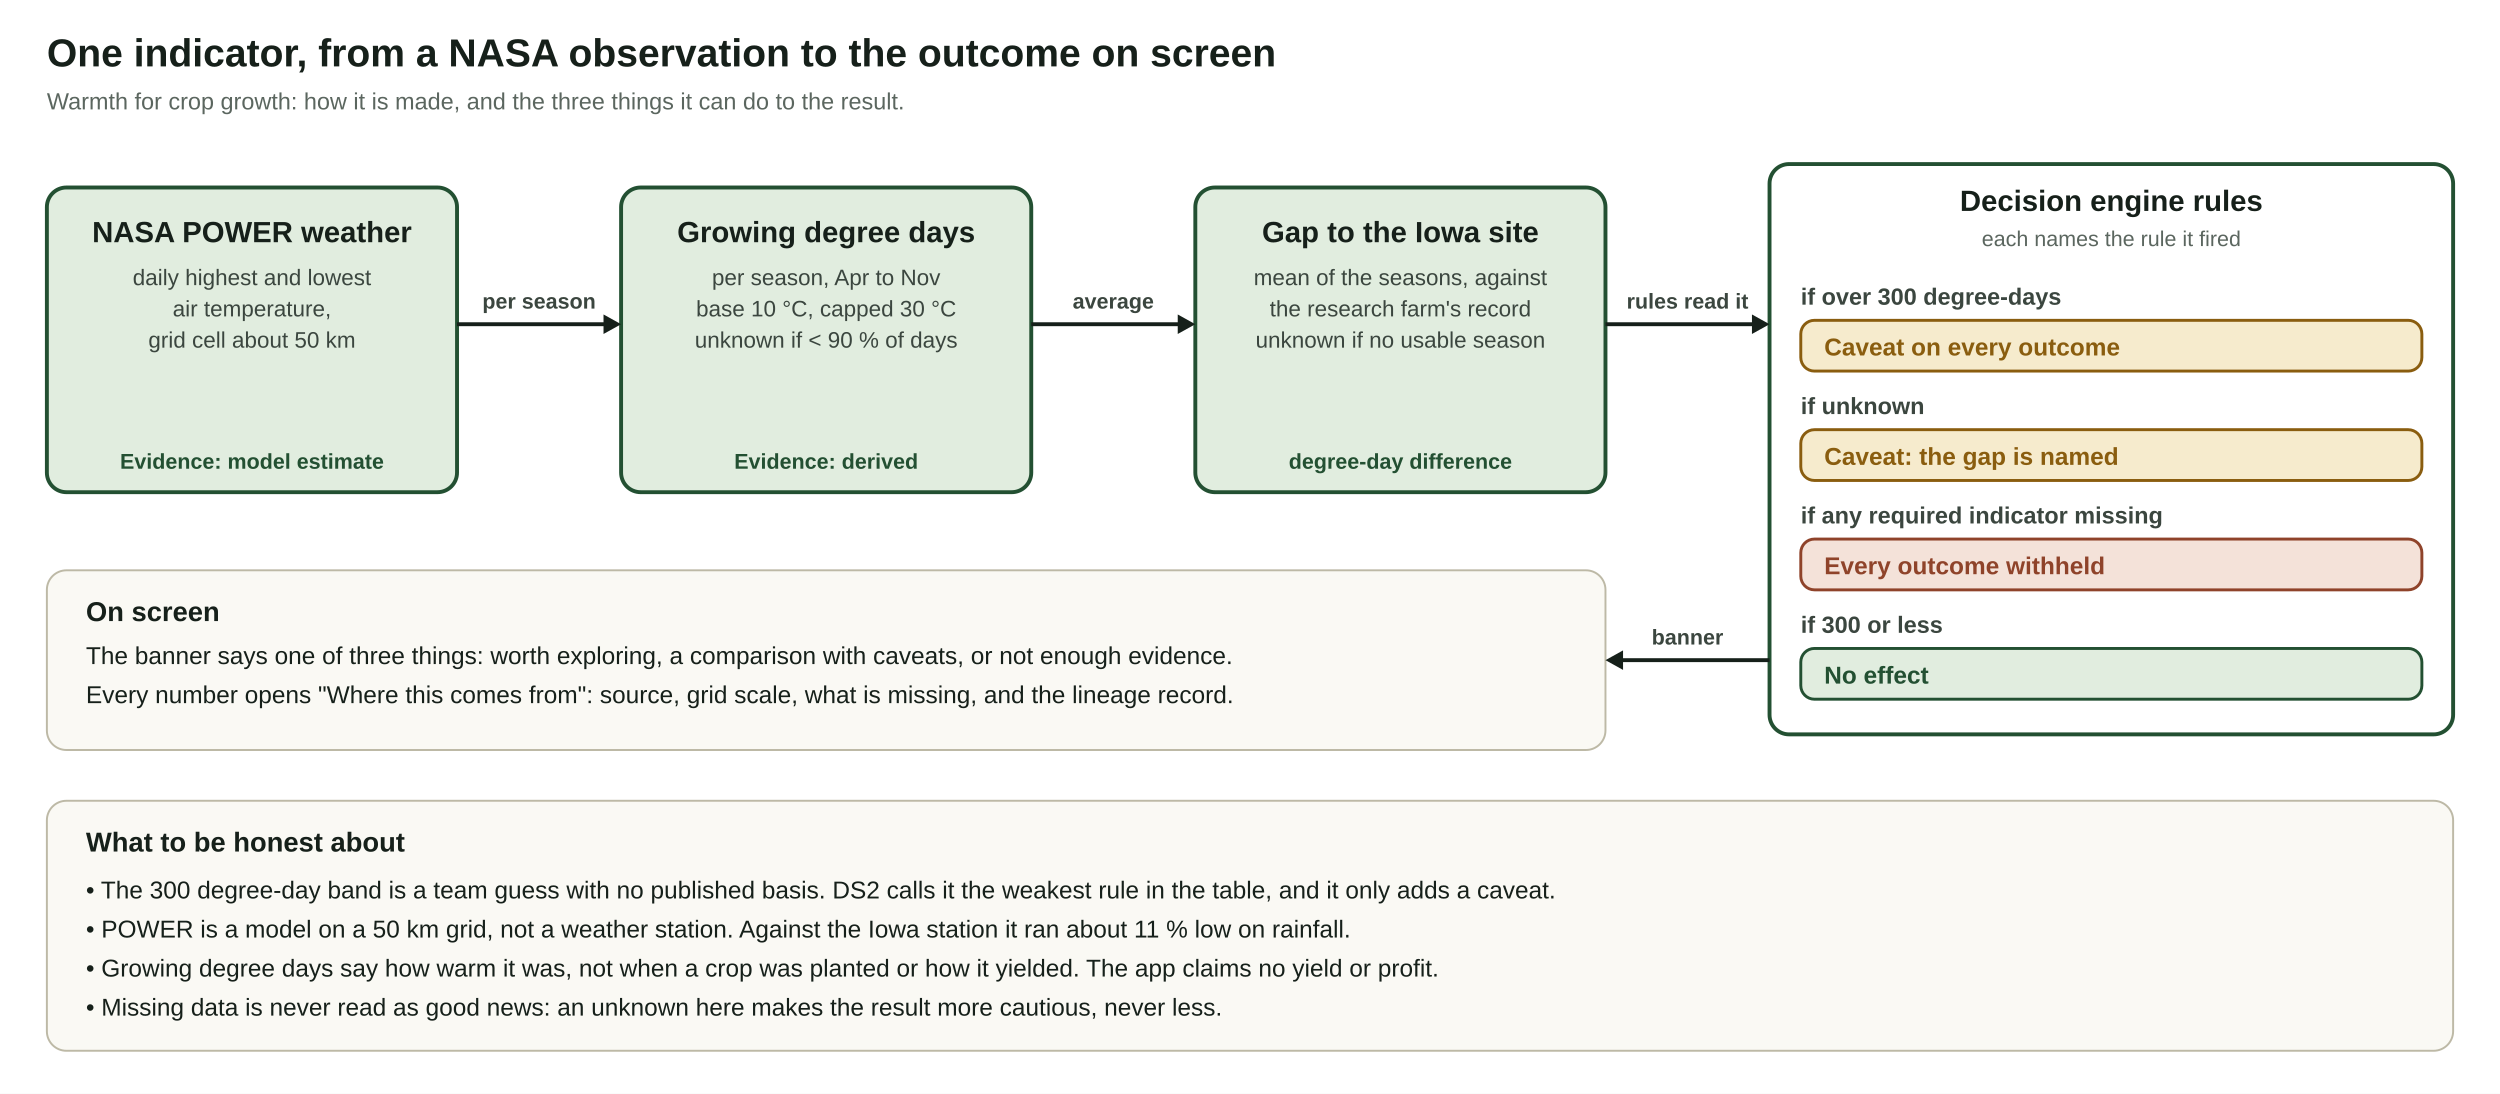
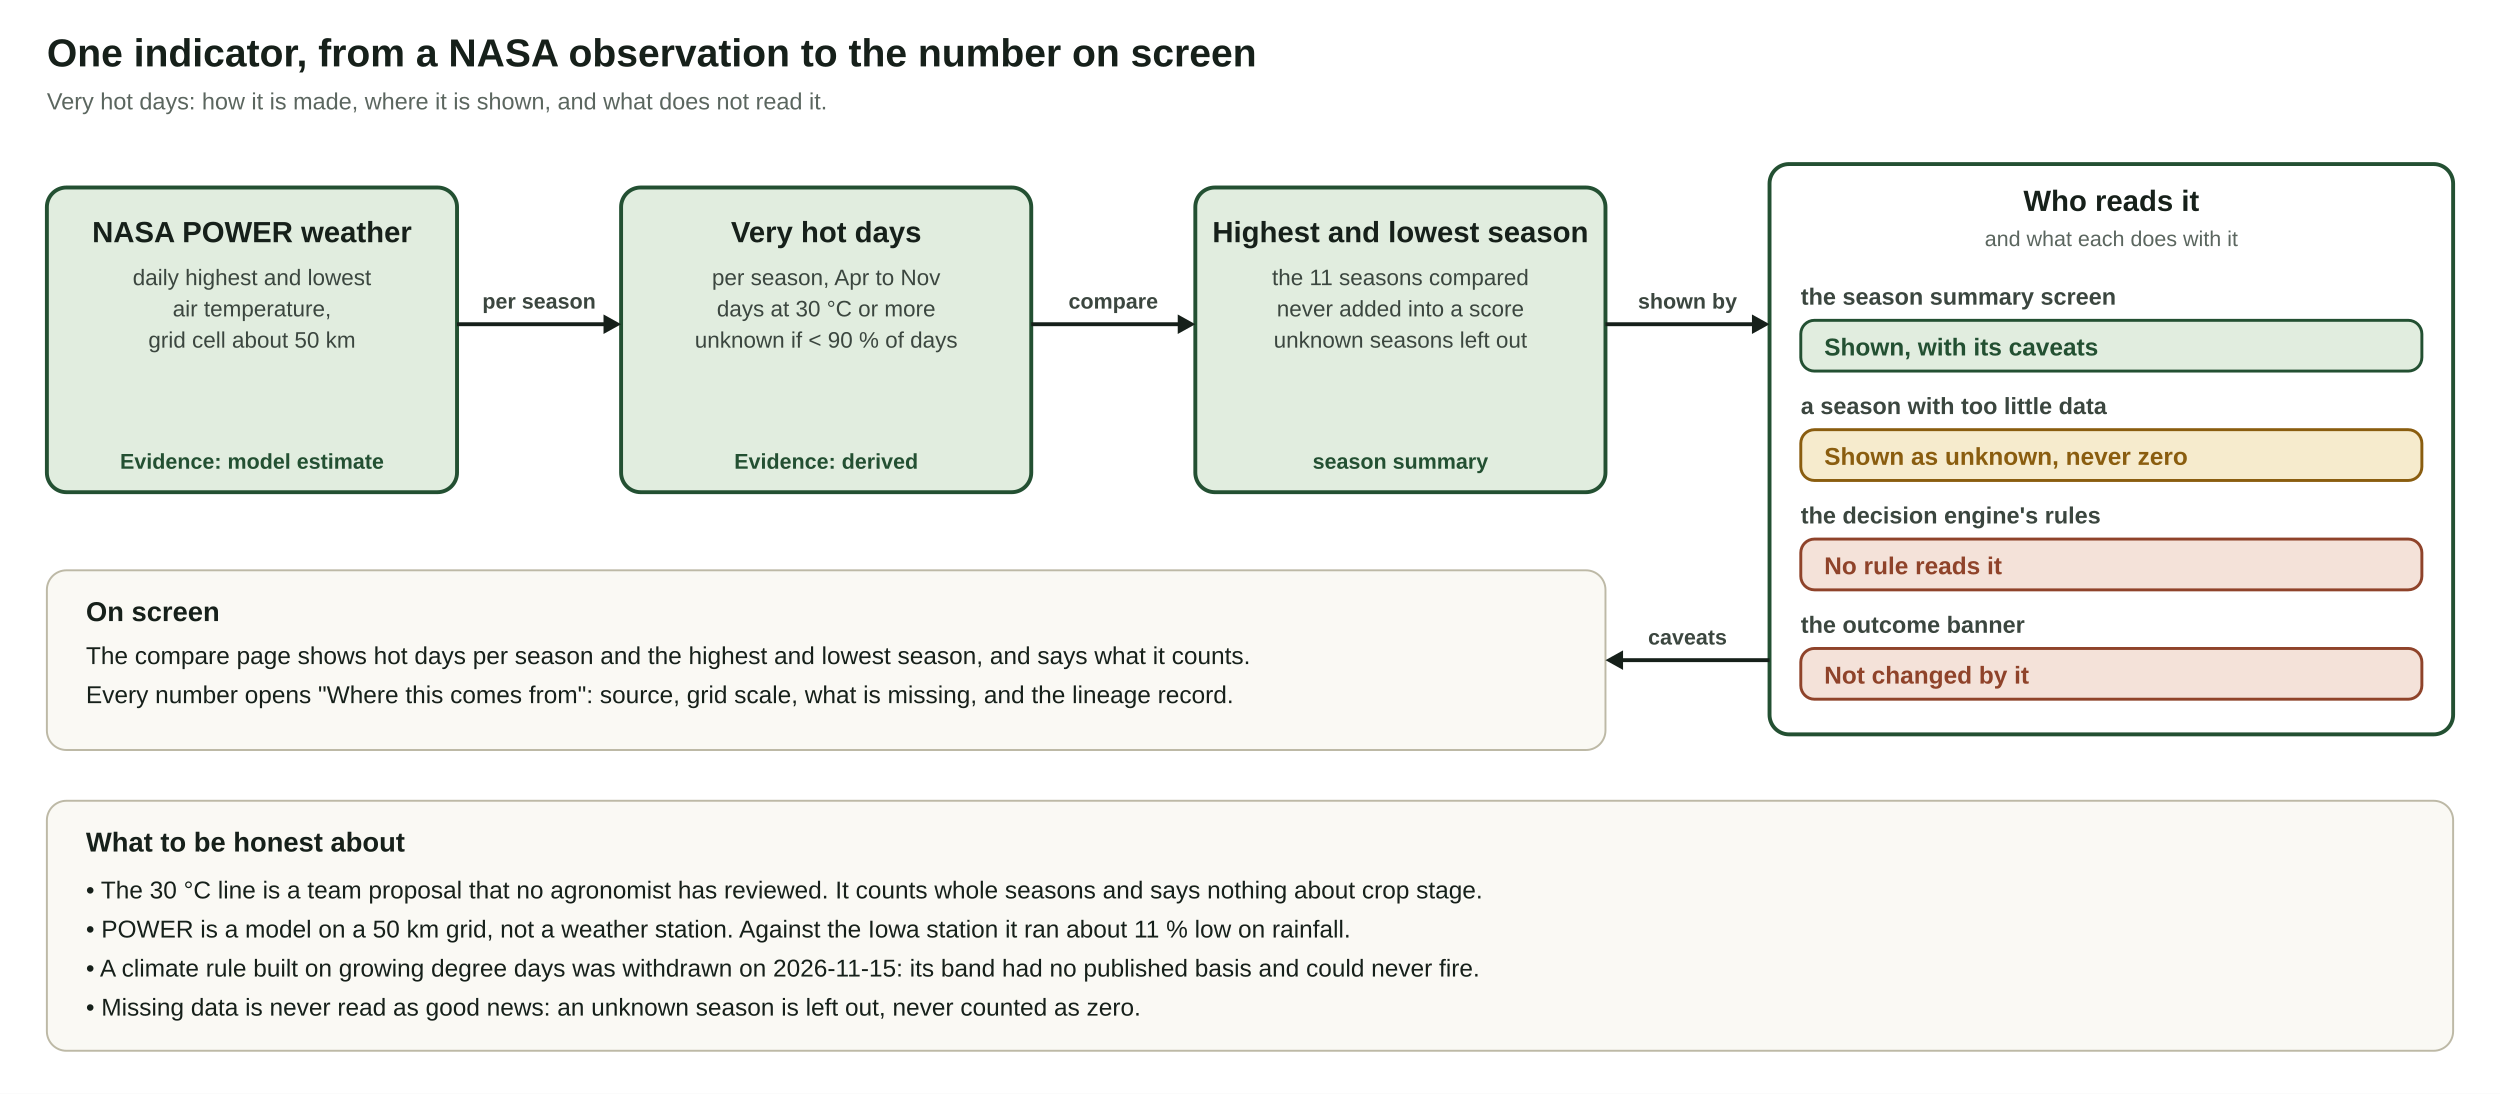
- <svg xmlns="http://www.w3.org/2000/svg" viewBox="0 0 1280 560" width="1280" height="560" role="img" aria-label="One indicator traced end to end: NASA POWER daily temperatures become growing degree days, then a difference from the Iowa trial site, which the decision engine's rules turn into either no effect, a caveat on every outcome, or withholding every outcome.">
+ <svg xmlns="http://www.w3.org/2000/svg" viewBox="0 0 1280 560" width="1280" height="560" role="img" aria-label="One indicator traced end to end: NASA POWER daily highest temperatures become a count of very hot days per season, which the season summary shows with its caveats. No decision engine rule reads it.">
  <rect width="1280" height="560" fill="#ffffff" />
-   <text x="24" y="34" font-family="Geist, 'Helvetica Neue', Arial, sans-serif" font-size="20" font-weight="700" fill="#16201a" text-anchor="start">One indicator, from a NASA observation to the outcome on screen</text>
-   <text x="24" y="56" font-family="Geist, 'Helvetica Neue', Arial, sans-serif" font-size="12" font-weight="400" fill="#5b665f" text-anchor="start">Warmth for crop growth: how it is made, and the three things it can do to the result.</text>
+   <text x="24" y="34" font-family="Geist, 'Helvetica Neue', Arial, sans-serif" font-size="20" font-weight="700" fill="#16201a" text-anchor="start">One indicator, from a NASA observation to the number on screen</text>
+   <text x="24" y="56" font-family="Geist, 'Helvetica Neue', Arial, sans-serif" font-size="12" font-weight="400" fill="#5b665f" text-anchor="start">Very hot days: how it is made, where it is shown, and what does not read it.</text>
  <rect x="24" y="96" width="210" height="156" rx="10" fill="#e1eddf" stroke="#235032" stroke-width="2" />
  <text x="129.0" y="124" font-family="Geist, 'Helvetica Neue', Arial, sans-serif" font-size="15" font-weight="700" fill="#16201a" text-anchor="middle">NASA POWER weather</text>
  <text x="129.0" y="146" font-family="Geist, 'Helvetica Neue', Arial, sans-serif" font-size="11.5" font-weight="400" fill="#3b463f" text-anchor="middle">daily highest and lowest</text>
  <text x="129.0" y="162" font-family="Geist, 'Helvetica Neue', Arial, sans-serif" font-size="11.5" font-weight="400" fill="#3b463f" text-anchor="middle">air temperature,</text>
  <text x="129.0" y="178" font-family="Geist, 'Helvetica Neue', Arial, sans-serif" font-size="11.5" font-weight="400" fill="#3b463f" text-anchor="middle">grid cell about 50 km</text>
  <text x="129.0" y="240" font-family="Geist, 'Helvetica Neue', Arial, sans-serif" font-size="11" font-weight="700" fill="#235032" text-anchor="middle">Evidence: model estimate</text>
  <rect x="318" y="96" width="210" height="156" rx="10" fill="#e1eddf" stroke="#235032" stroke-width="2" />
-   <text x="423.0" y="124" font-family="Geist, 'Helvetica Neue', Arial, sans-serif" font-size="15" font-weight="700" fill="#16201a" text-anchor="middle">Growing degree days</text>
+   <text x="423.0" y="124" font-family="Geist, 'Helvetica Neue', Arial, sans-serif" font-size="15" font-weight="700" fill="#16201a" text-anchor="middle">Very hot days</text>
  <text x="423.0" y="146" font-family="Geist, 'Helvetica Neue', Arial, sans-serif" font-size="11.5" font-weight="400" fill="#3b463f" text-anchor="middle">per season, Apr to Nov</text>
-   <text x="423.0" y="162" font-family="Geist, 'Helvetica Neue', Arial, sans-serif" font-size="11.5" font-weight="400" fill="#3b463f" text-anchor="middle">base 10 °C, capped 30 °C</text>
+   <text x="423.0" y="162" font-family="Geist, 'Helvetica Neue', Arial, sans-serif" font-size="11.5" font-weight="400" fill="#3b463f" text-anchor="middle">days at 30 °C or more</text>
  <text x="423.0" y="178" font-family="Geist, 'Helvetica Neue', Arial, sans-serif" font-size="11.5" font-weight="400" fill="#3b463f" text-anchor="middle">unknown if &lt; 90 % of days</text>
  <text x="423.0" y="240" font-family="Geist, 'Helvetica Neue', Arial, sans-serif" font-size="11" font-weight="700" fill="#235032" text-anchor="middle">Evidence: derived</text>
  <rect x="612" y="96" width="210" height="156" rx="10" fill="#e1eddf" stroke="#235032" stroke-width="2" />
-   <text x="717.0" y="124" font-family="Geist, 'Helvetica Neue', Arial, sans-serif" font-size="15" font-weight="700" fill="#16201a" text-anchor="middle">Gap to the Iowa site</text>
-   <text x="717.0" y="146" font-family="Geist, 'Helvetica Neue', Arial, sans-serif" font-size="11.5" font-weight="400" fill="#3b463f" text-anchor="middle">mean of the seasons, against</text>
-   <text x="717.0" y="162" font-family="Geist, 'Helvetica Neue', Arial, sans-serif" font-size="11.5" font-weight="400" fill="#3b463f" text-anchor="middle">the research farm's record</text>
-   <text x="717.0" y="178" font-family="Geist, 'Helvetica Neue', Arial, sans-serif" font-size="11.5" font-weight="400" fill="#3b463f" text-anchor="middle">unknown if no usable season</text>
-   <text x="717.0" y="240" font-family="Geist, 'Helvetica Neue', Arial, sans-serif" font-size="11" font-weight="700" fill="#235032" text-anchor="middle">degree-day difference</text>
+   <text x="717.0" y="124" font-family="Geist, 'Helvetica Neue', Arial, sans-serif" font-size="15" font-weight="700" fill="#16201a" text-anchor="middle">Highest and lowest season</text>
+   <text x="717.0" y="146" font-family="Geist, 'Helvetica Neue', Arial, sans-serif" font-size="11.5" font-weight="400" fill="#3b463f" text-anchor="middle">the 11 seasons compared</text>
+   <text x="717.0" y="162" font-family="Geist, 'Helvetica Neue', Arial, sans-serif" font-size="11.5" font-weight="400" fill="#3b463f" text-anchor="middle">never added into a score</text>
+   <text x="717.0" y="178" font-family="Geist, 'Helvetica Neue', Arial, sans-serif" font-size="11.5" font-weight="400" fill="#3b463f" text-anchor="middle">unknown seasons left out</text>
+   <text x="717.0" y="240" font-family="Geist, 'Helvetica Neue', Arial, sans-serif" font-size="11" font-weight="700" fill="#235032" text-anchor="middle">season summary</text>
  <line x1="234" y1="166" x2="311" y2="166" stroke="#16201a" stroke-width="2" />
  <polygon points="318,166 309,161 309,171" fill="#16201a" />
  <text x="276.0" y="158" font-family="Geist, 'Helvetica Neue', Arial, sans-serif" font-size="11" font-weight="600" fill="#3b463f" text-anchor="middle">per season</text>
  <line x1="528" y1="166" x2="605" y2="166" stroke="#16201a" stroke-width="2" />
  <polygon points="612,166 603,161 603,171" fill="#16201a" />
-   <text x="570.0" y="158" font-family="Geist, 'Helvetica Neue', Arial, sans-serif" font-size="11" font-weight="600" fill="#3b463f" text-anchor="middle">average</text>
+   <text x="570.0" y="158" font-family="Geist, 'Helvetica Neue', Arial, sans-serif" font-size="11" font-weight="600" fill="#3b463f" text-anchor="middle">compare</text>
  <rect x="906" y="84" width="350" height="292" rx="10" fill="#ffffff" stroke="#235032" stroke-width="2" />
-   <text x="1081.0" y="108" font-family="Geist, 'Helvetica Neue', Arial, sans-serif" font-size="15" font-weight="700" fill="#16201a" text-anchor="middle">Decision engine rules</text>
-   <text x="1081.0" y="126" font-family="Geist, 'Helvetica Neue', Arial, sans-serif" font-size="11" font-weight="400" fill="#5b665f" text-anchor="middle">each names the rule it fired</text>
-   <text x="922" y="156" font-family="Geist, 'Helvetica Neue', Arial, sans-serif" font-size="12" font-weight="600" fill="#3b463f" text-anchor="start">if over 300 degree-days</text>
-   <rect x="922" y="164" width="318" height="26" rx="7" fill="#f6ebcd" stroke="#8a5d0f" stroke-width="1.5" />
-   <text x="934" y="182" font-family="Geist, 'Helvetica Neue', Arial, sans-serif" font-size="12.5" font-weight="700" fill="#8a5d0f" text-anchor="start">Caveat on every outcome</text>
-   <text x="922" y="212" font-family="Geist, 'Helvetica Neue', Arial, sans-serif" font-size="12" font-weight="600" fill="#3b463f" text-anchor="start">if unknown</text>
+   <text x="1081.0" y="108" font-family="Geist, 'Helvetica Neue', Arial, sans-serif" font-size="15" font-weight="700" fill="#16201a" text-anchor="middle">Who reads it</text>
+   <text x="1081.0" y="126" font-family="Geist, 'Helvetica Neue', Arial, sans-serif" font-size="11" font-weight="400" fill="#5b665f" text-anchor="middle">and what each does with it</text>
+   <text x="922" y="156" font-family="Geist, 'Helvetica Neue', Arial, sans-serif" font-size="12" font-weight="600" fill="#3b463f" text-anchor="start">the season summary screen</text>
+   <rect x="922" y="164" width="318" height="26" rx="7" fill="#e1eddf" stroke="#235032" stroke-width="1.5" />
+   <text x="934" y="182" font-family="Geist, 'Helvetica Neue', Arial, sans-serif" font-size="12.5" font-weight="700" fill="#235032" text-anchor="start">Shown, with its caveats</text>
+   <text x="922" y="212" font-family="Geist, 'Helvetica Neue', Arial, sans-serif" font-size="12" font-weight="600" fill="#3b463f" text-anchor="start">a season with too little data</text>
  <rect x="922" y="220" width="318" height="26" rx="7" fill="#f6ebcd" stroke="#8a5d0f" stroke-width="1.5" />
-   <text x="934" y="238" font-family="Geist, 'Helvetica Neue', Arial, sans-serif" font-size="12.5" font-weight="700" fill="#8a5d0f" text-anchor="start">Caveat: the gap is named</text>
-   <text x="922" y="268" font-family="Geist, 'Helvetica Neue', Arial, sans-serif" font-size="12" font-weight="600" fill="#3b463f" text-anchor="start">if any required indicator missing</text>
+   <text x="934" y="238" font-family="Geist, 'Helvetica Neue', Arial, sans-serif" font-size="12.5" font-weight="700" fill="#8a5d0f" text-anchor="start">Shown as unknown, never zero</text>
+   <text x="922" y="268" font-family="Geist, 'Helvetica Neue', Arial, sans-serif" font-size="12" font-weight="600" fill="#3b463f" text-anchor="start">the decision engine's rules</text>
  <rect x="922" y="276" width="318" height="26" rx="7" fill="#f4e2d9" stroke="#8f432a" stroke-width="1.5" />
-   <text x="934" y="294" font-family="Geist, 'Helvetica Neue', Arial, sans-serif" font-size="12.5" font-weight="700" fill="#8f432a" text-anchor="start">Every outcome withheld</text>
-   <text x="922" y="324" font-family="Geist, 'Helvetica Neue', Arial, sans-serif" font-size="12" font-weight="600" fill="#3b463f" text-anchor="start">if 300 or less</text>
-   <rect x="922" y="332" width="318" height="26" rx="7" fill="#e1eddf" stroke="#235032" stroke-width="1.5" />
-   <text x="934" y="350" font-family="Geist, 'Helvetica Neue', Arial, sans-serif" font-size="12.5" font-weight="700" fill="#235032" text-anchor="start">No effect</text>
+   <text x="934" y="294" font-family="Geist, 'Helvetica Neue', Arial, sans-serif" font-size="12.5" font-weight="700" fill="#8f432a" text-anchor="start">No rule reads it</text>
+   <text x="922" y="324" font-family="Geist, 'Helvetica Neue', Arial, sans-serif" font-size="12" font-weight="600" fill="#3b463f" text-anchor="start">the outcome banner</text>
+   <rect x="922" y="332" width="318" height="26" rx="7" fill="#f4e2d9" stroke="#8f432a" stroke-width="1.5" />
+   <text x="934" y="350" font-family="Geist, 'Helvetica Neue', Arial, sans-serif" font-size="12.5" font-weight="700" fill="#8f432a" text-anchor="start">Not changed by it</text>
  <line x1="822" y1="166" x2="899" y2="166" stroke="#16201a" stroke-width="2" />
  <polygon points="906,166 897,161 897,171" fill="#16201a" />
-   <text x="864.0" y="158" font-family="Geist, 'Helvetica Neue', Arial, sans-serif" font-size="11" font-weight="600" fill="#3b463f" text-anchor="middle">rules read it</text>
+   <text x="864.0" y="158" font-family="Geist, 'Helvetica Neue', Arial, sans-serif" font-size="11" font-weight="600" fill="#3b463f" text-anchor="middle">shown by</text>
  <rect x="24" y="292" width="798" height="92" rx="10" fill="#faf9f4" stroke="#bdb9a6" stroke-width="1" />
  <text x="44" y="318" font-family="Geist, 'Helvetica Neue', Arial, sans-serif" font-size="14" font-weight="700" fill="#16201a" text-anchor="start">On screen</text>
-   <text x="44" y="340" font-family="Geist, 'Helvetica Neue', Arial, sans-serif" font-size="12.5" font-weight="400" fill="#16201a" text-anchor="start">The banner says one of three things: worth exploring, a comparison with caveats, or not enough evidence.</text>
+   <text x="44" y="340" font-family="Geist, 'Helvetica Neue', Arial, sans-serif" font-size="12.5" font-weight="400" fill="#16201a" text-anchor="start">The compare page shows hot days per season and the highest and lowest season, and says what it counts.</text>
  <text x="44" y="360" font-family="Geist, 'Helvetica Neue', Arial, sans-serif" font-size="12.5" font-weight="400" fill="#16201a" text-anchor="start">Every number opens "Where this comes from": source, grid scale, what is missing, and the lineage record.</text>
  <line x1="906" y1="338" x2="829" y2="338" stroke="#16201a" stroke-width="2" />
  <polygon points="822,338 831,333 831,343" fill="#16201a" />
-   <text x="864.0" y="330" font-family="Geist, 'Helvetica Neue', Arial, sans-serif" font-size="11" font-weight="600" fill="#3b463f" text-anchor="middle">banner</text>
+   <text x="864.0" y="330" font-family="Geist, 'Helvetica Neue', Arial, sans-serif" font-size="11" font-weight="600" fill="#3b463f" text-anchor="middle">caveats</text>
  <rect x="24" y="410" width="1232" height="128" rx="10" fill="#faf9f4" stroke="#bdb9a6" stroke-width="1" />
  <text x="44" y="436" font-family="Geist, 'Helvetica Neue', Arial, sans-serif" font-size="14" font-weight="700" fill="#16201a" text-anchor="start">What to be honest about</text>
-   <text x="44" y="460" font-family="Geist, 'Helvetica Neue', Arial, sans-serif" font-size="12.5" font-weight="400" fill="#16201a" text-anchor="start">•  The 300 degree-day band is a team guess with no published basis. DS2 calls it the weakest rule in the table, and it only adds a caveat.</text>
+   <text x="44" y="460" font-family="Geist, 'Helvetica Neue', Arial, sans-serif" font-size="12.5" font-weight="400" fill="#16201a" text-anchor="start">•  The 30 °C line is a team proposal that no agronomist has reviewed. It counts whole seasons and says nothing about crop stage.</text>
  <text x="44" y="480" font-family="Geist, 'Helvetica Neue', Arial, sans-serif" font-size="12.5" font-weight="400" fill="#16201a" text-anchor="start">•  POWER is a model on a 50 km grid, not a weather station. Against the Iowa station it ran about 11 % low on rainfall.</text>
-   <text x="44" y="500" font-family="Geist, 'Helvetica Neue', Arial, sans-serif" font-size="12.5" font-weight="400" fill="#16201a" text-anchor="start">•  Growing degree days say how warm it was, not when a crop was planted or how it yielded. The app claims no yield or profit.</text>
-   <text x="44" y="520" font-family="Geist, 'Helvetica Neue', Arial, sans-serif" font-size="12.5" font-weight="400" fill="#16201a" text-anchor="start">•  Missing data is never read as good news: an unknown here makes the result more cautious, never less.</text>
+   <text x="44" y="500" font-family="Geist, 'Helvetica Neue', Arial, sans-serif" font-size="12.5" font-weight="400" fill="#16201a" text-anchor="start">•  A climate rule built on growing degree days was withdrawn on 2026-11-15: its band had no published basis and could never fire.</text>
+   <text x="44" y="520" font-family="Geist, 'Helvetica Neue', Arial, sans-serif" font-size="12.5" font-weight="400" fill="#16201a" text-anchor="start">•  Missing data is never read as good news: an unknown season is left out, never counted as zero.</text>
</svg>
